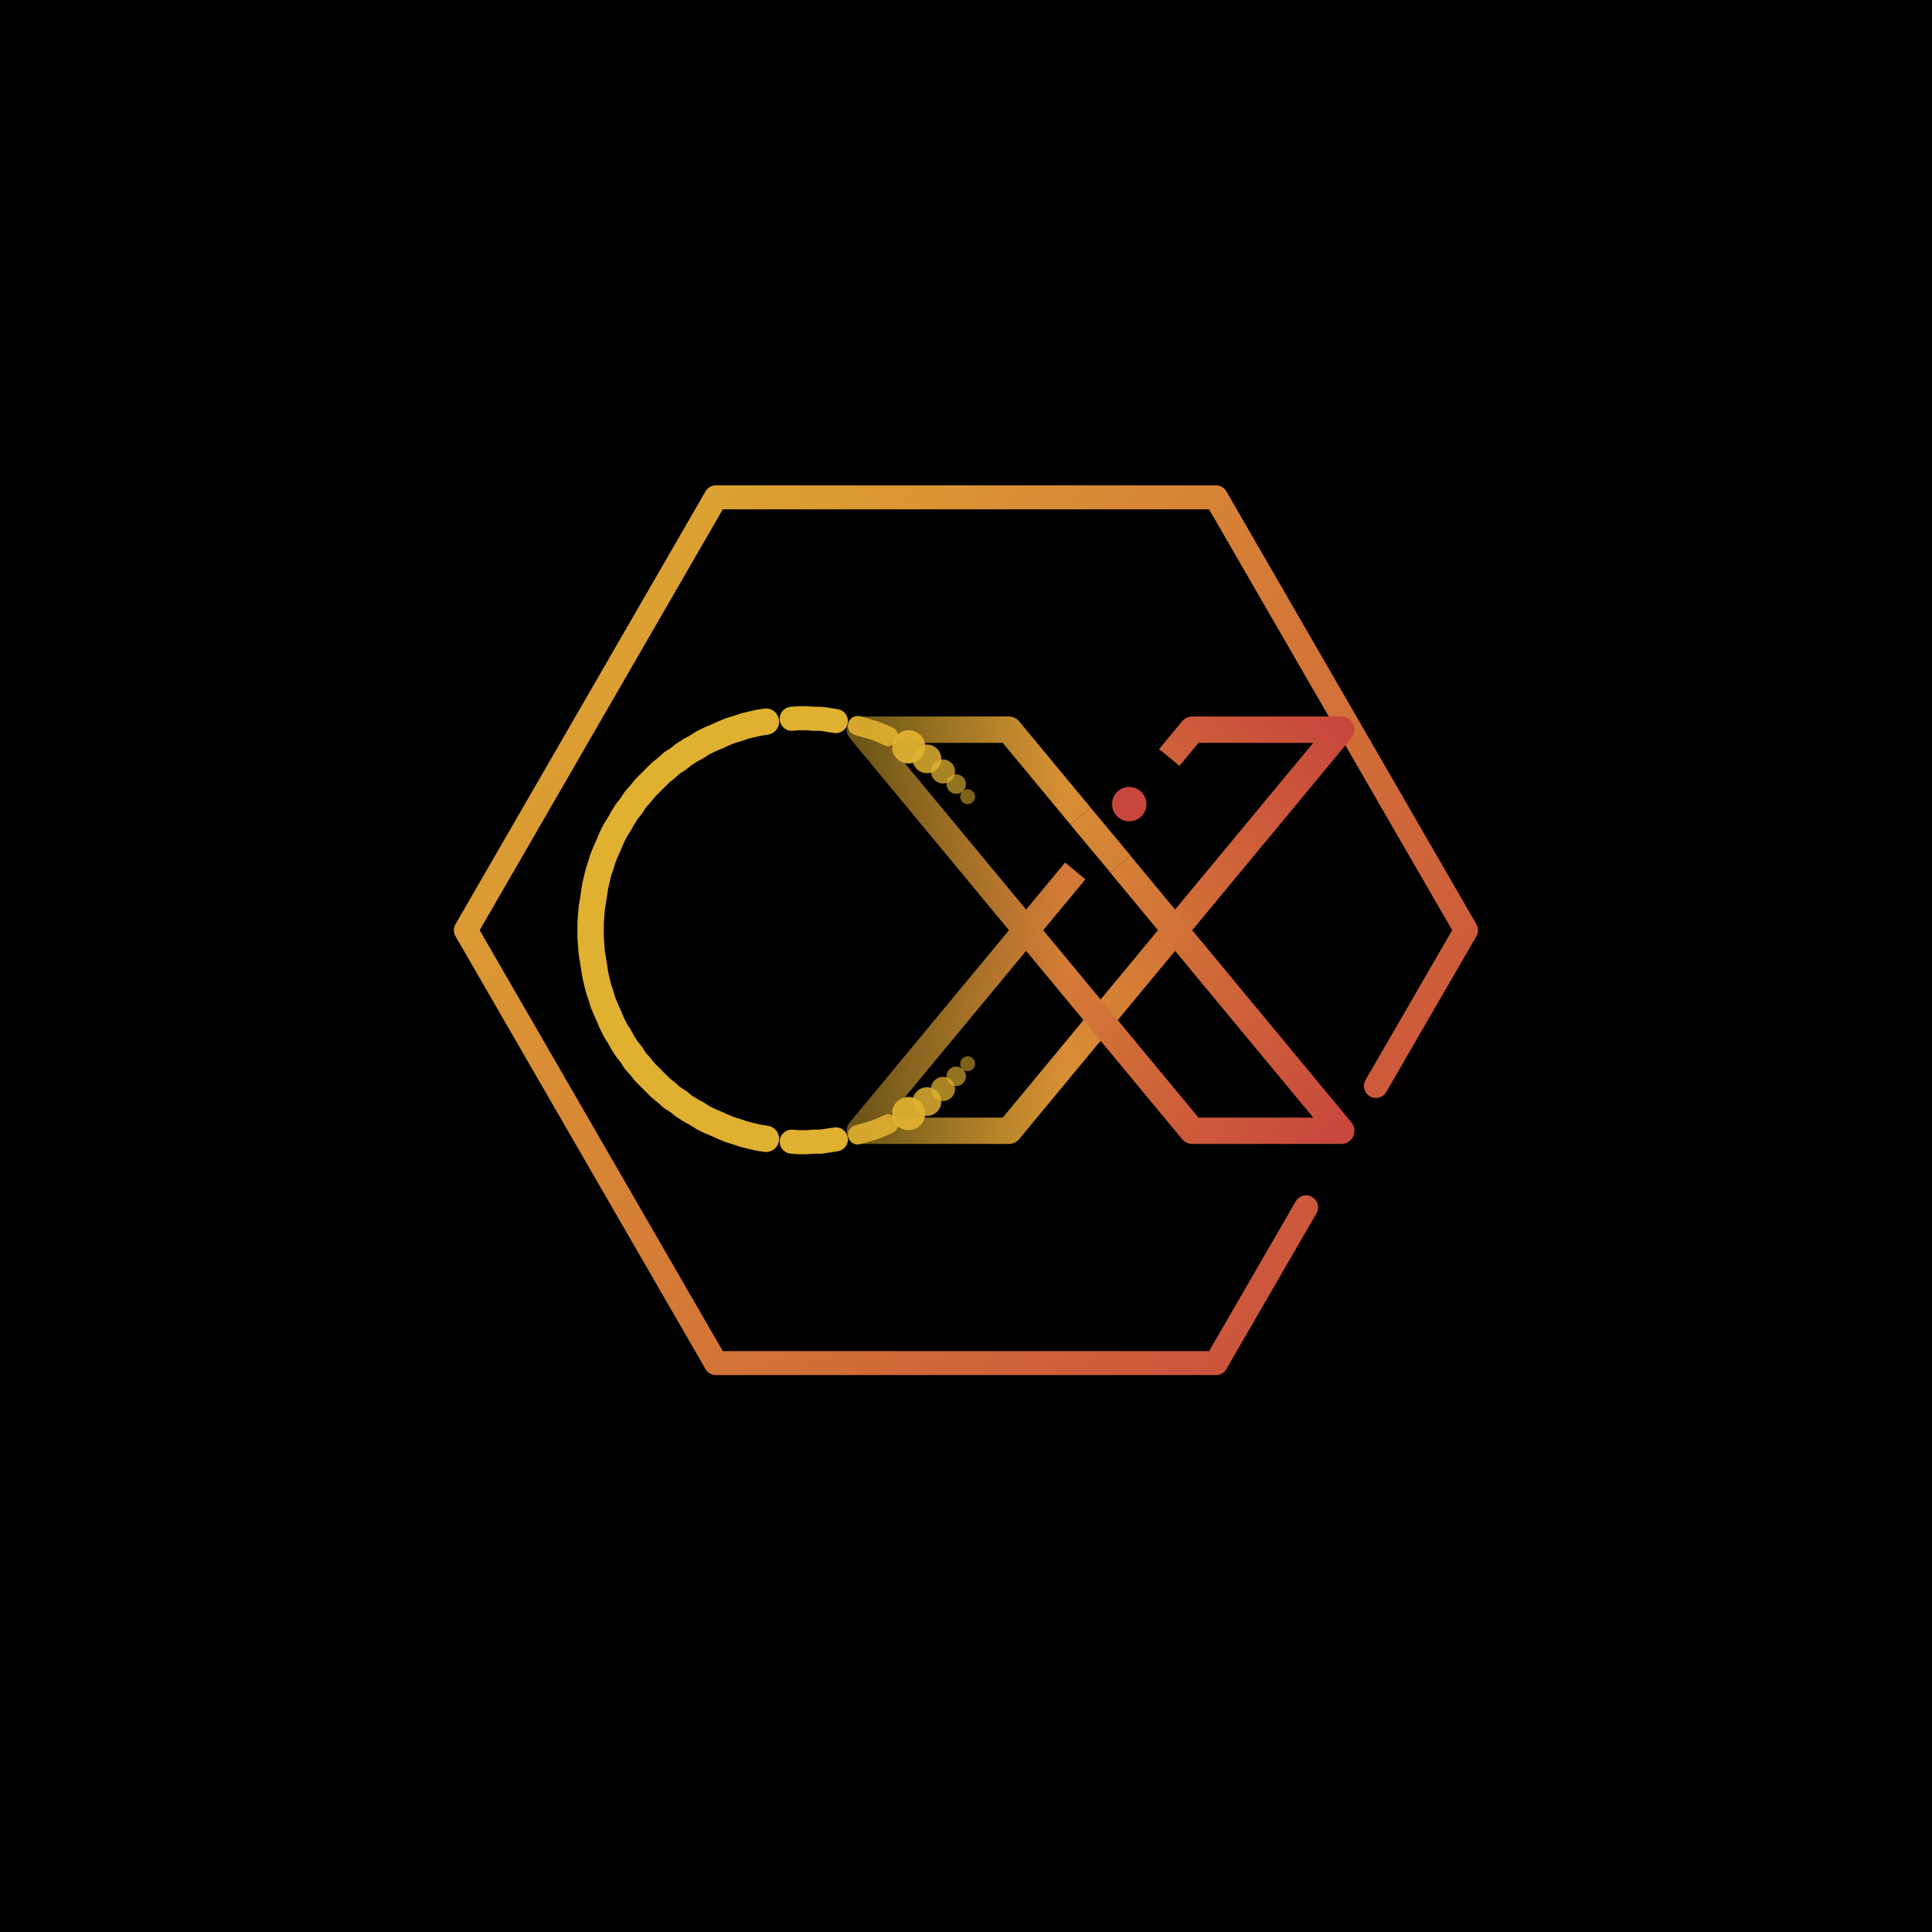
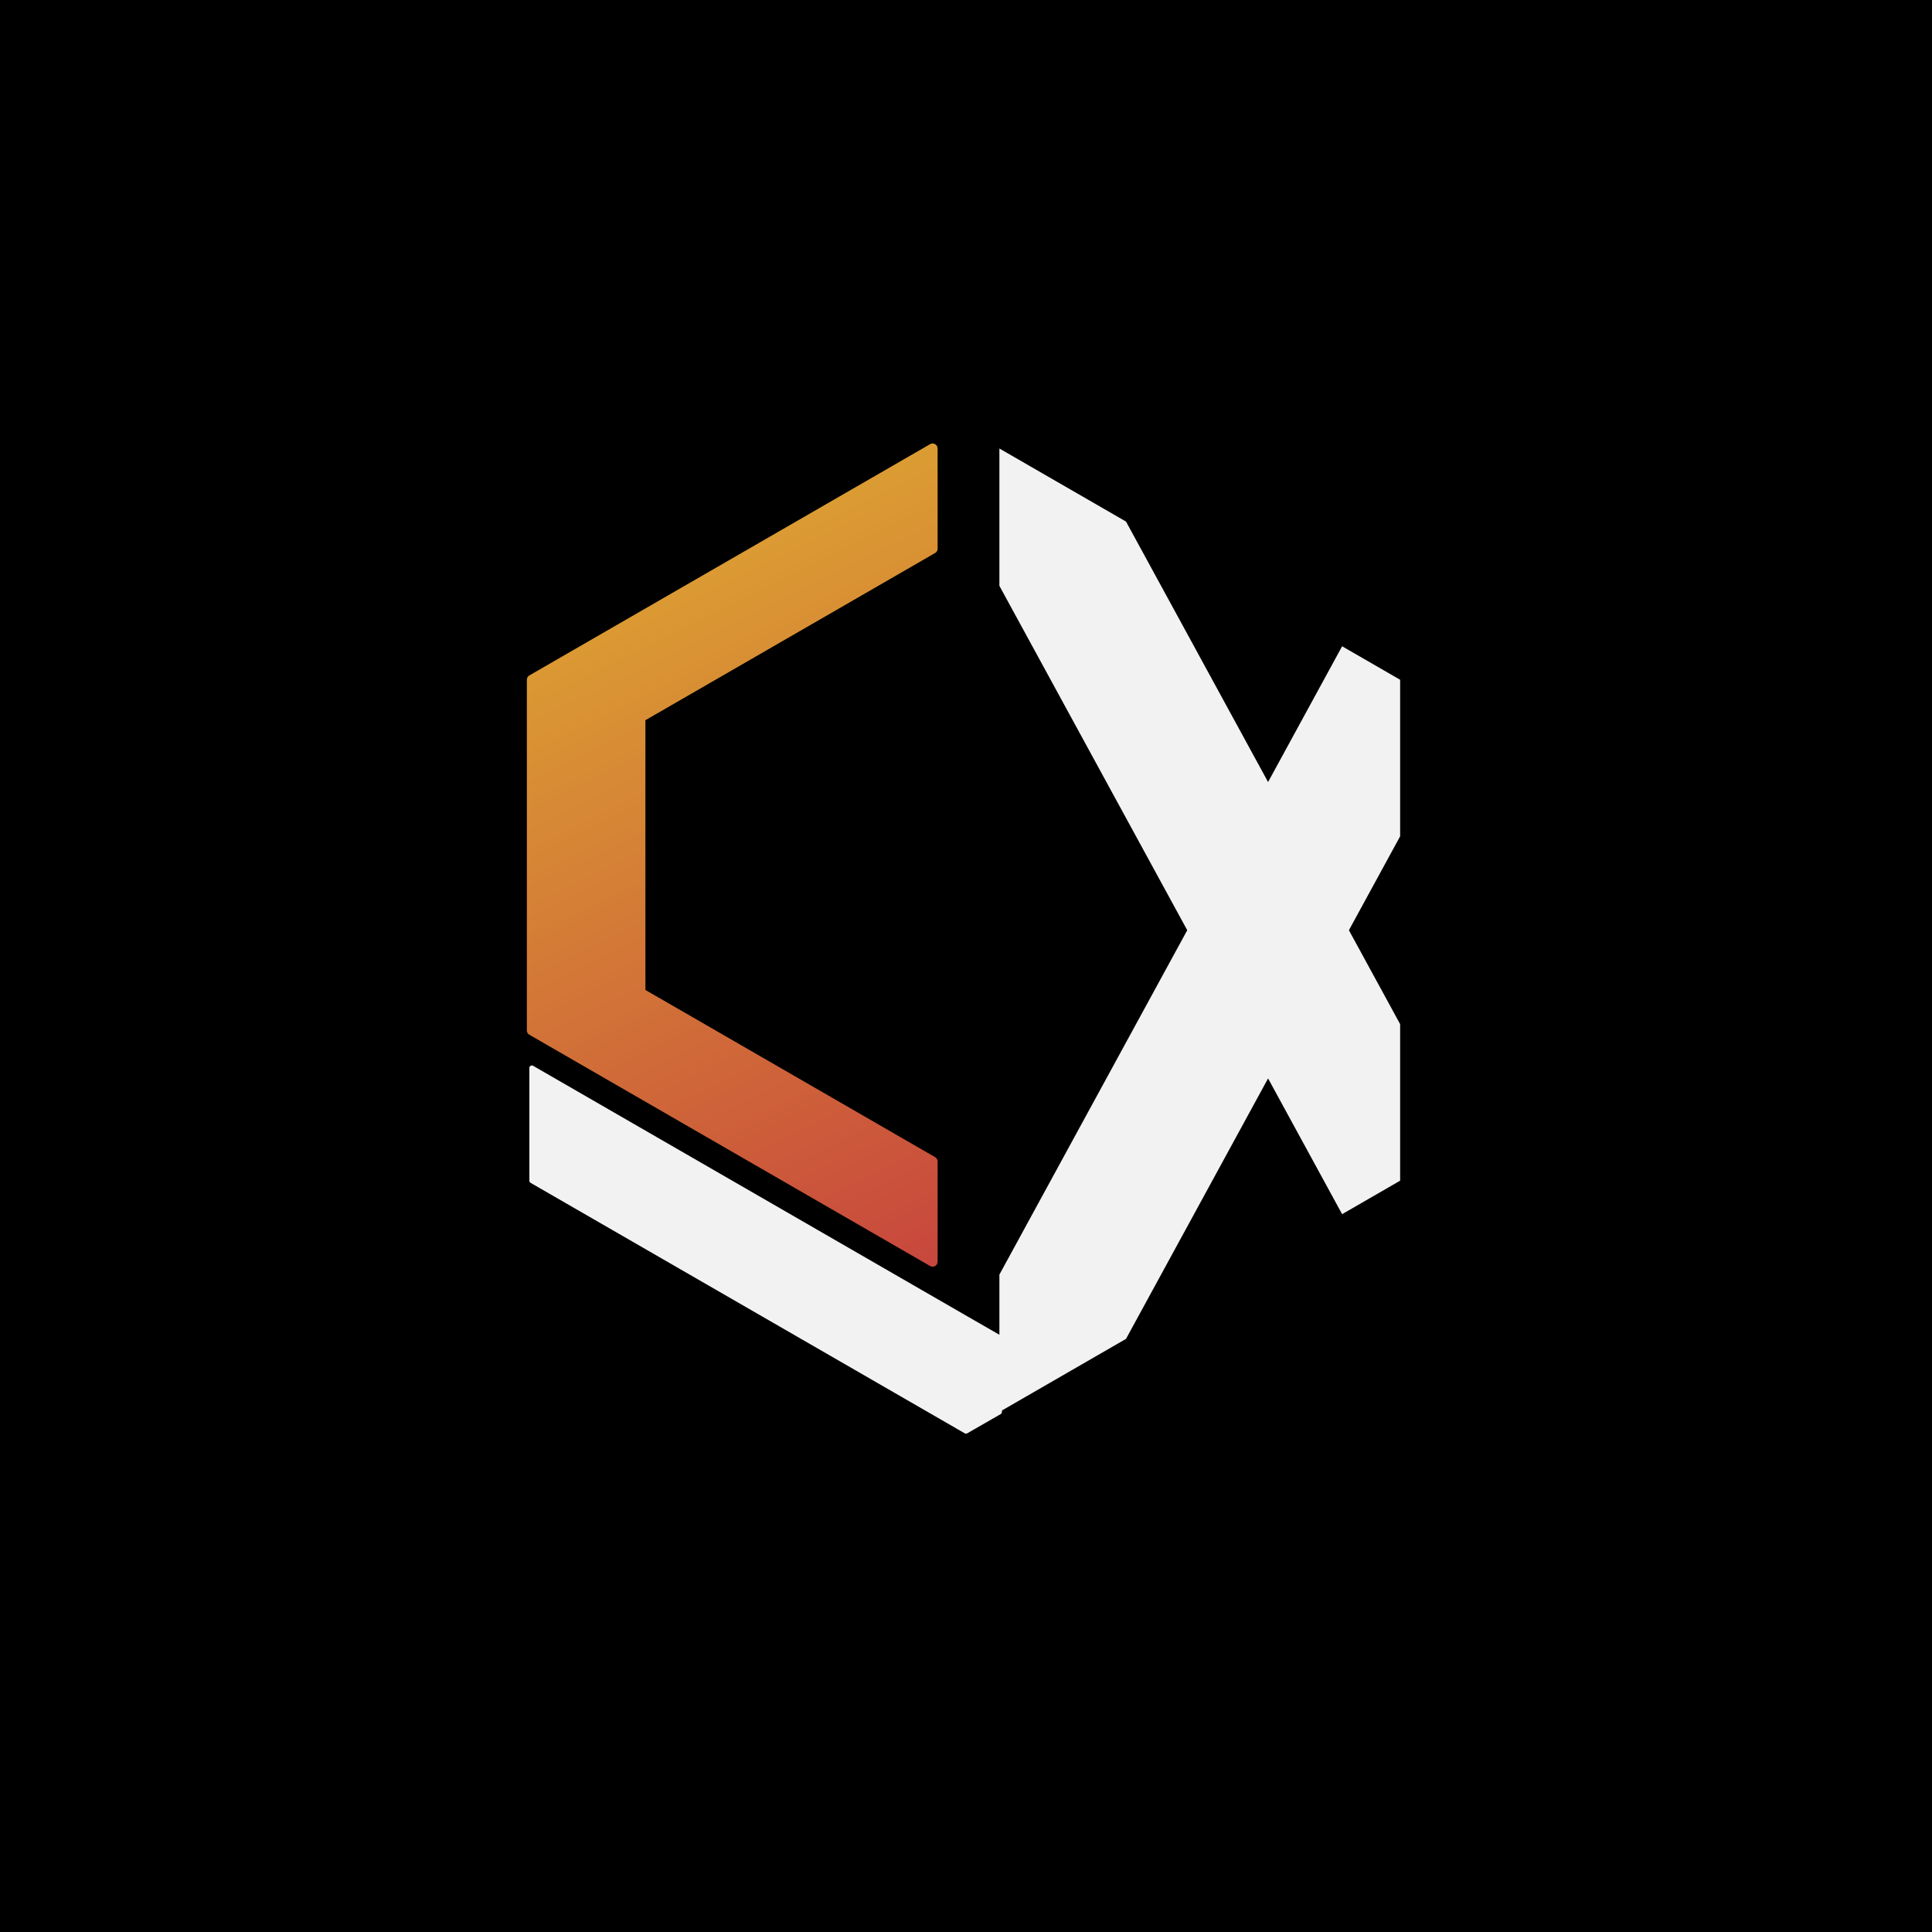
<svg xmlns="http://www.w3.org/2000/svg" viewBox="0 0 1080 1080">
  <rect width="1080" height="1080" fill="#000" />
-   <g transform="translate(462.8 374.4) scale(2.912)">
+   <g transform="translate(540.0 520.0) scale(4.667)">
    <defs>
-       <linearGradient id="cg" gradientUnits="userSpaceOnUse" x1="-40" y1="0" x2="50" y2="0">
-         <stop offset="0" stop-color="#E0B030" />
-         <stop offset="1" stop-color="#E0B030" />
-       </linearGradient>
-     </defs>
-     <defs>
-       <linearGradient id="hg" gradientUnits="userSpaceOnUse" x1="-69" y1="-33" x2="122" y2="133">
+       <linearGradient id="cgc" gradientUnits="userSpaceOnUse" x1="-52" y1="-58" x2="-4" y2="40">
        <stop offset="0" stop-color="#E0B030" />
        <stop offset="1" stop-color="#C8473D" />
      </linearGradient>
+       <clipPath id="rcl">
+         <polygon points="4,-57.7 52,-30 52,30 4,57.7" />
+       </clipPath>
    </defs>
-     <path d="M91.8 103.2 L74.5 133.1 L-21.5 133.1 L-69.5 50 L-21.5 -33.1 L74.5 -33.1 L122.5 50 L105.2 79.9" fill="none" stroke="url(#hg)" stroke-width="4.6" stroke-linecap="round" stroke-linejoin="round" />
-     <g transform="translate(26.5 50) scale(1.1) translate(-26.5 -50)">
-       <g transform="translate(0 0) scale(1)">
-         <defs>
-           <linearGradient id="fg" gradientUnits="userSpaceOnUse" x1="8" y1="0" x2="44" y2="0">
-             <stop offset="0" stop-color="#7d7d7d" />
-             <stop offset="1" stop-color="#fff" />
-           </linearGradient>
-           <mask id="fm" maskUnits="userSpaceOnUse" x="-40" y="-10" width="170" height="120">
-             <rect x="-40" y="-10" width="170" height="120" fill="url(#fg)" />
-           </mask>
-           <linearGradient id="g1" gradientUnits="userSpaceOnUse" x1="8" y1="15" x2="92" y2="85">
-             <stop offset="0" stop-color="#E0B030" />
-             <stop offset="1" stop-color="#C8473D" />
-           </linearGradient>
-           <linearGradient id="g2" gradientUnits="userSpaceOnUse" x1="92" y1="15" x2="8" y2="85">
-             <stop offset="0" stop-color="#C8473D" />
-             <stop offset="1" stop-color="#E0B030" />
-           </linearGradient>
-         </defs>
-         <g fill="none" stroke-width="4.6" stroke-linejoin="round" stroke-linecap="round" mask="url(#fm)">
-           <polygon points="66,15 92,15 34,85 8,85" stroke="url(#g2)" />
-           <polygon points="8,15 34,15 92,85 66,85" stroke="url(#g1)" />
-           <line x1="62.4" y1="20.2" x2="46" y2="40" stroke="#000" stroke-width="7.4" stroke-linecap="butt" />
-           <line x1="46.5" y1="30.1" x2="53.5" y2="38.5" stroke="#000" stroke-width="8.6" stroke-linecap="butt" />
-           <line x1="46.5" y1="30.1" x2="53.5" y2="38.5" stroke="url(#g1)" stroke-width="4.6" stroke-linecap="butt" />
-         </g>
-         <circle cx="55" cy="28" r="3" fill="#C8473D" />
-       </g>
-       <path d="M-8.4 13.6 L-9.7 13.8 L-11.0 14.1 L-12.2 14.4 L-13.4 14.8 L-14.7 15.2 L-15.9 15.7 L-17.0 16.2 L-18.2 16.7 L-19.4 17.3 L-20.5 18.0 L-21.6 18.6 L-22.7 19.3 L-23.7 20.1 L-24.8 20.8 L-25.8 21.7 L-26.8 22.5 L-27.7 23.4 L-28.6 24.3 L-29.5 25.2 L-30.3 26.2 L-31.2 27.2 L-31.9 28.3 L-32.7 29.3 L-33.4 30.4 L-34.0 31.5 L-34.7 32.6 L-35.3 33.8 L-35.8 35.0 L-36.3 36.1 L-36.8 37.3 L-37.2 38.6 L-37.6 39.8 L-37.9 41.0 L-38.2 42.3 L-38.4 43.6 L-38.6 44.9 L-38.8 46.1 L-38.9 47.4 L-39.0 48.7 L-39.0 50.0 L-39.0 51.3 L-38.9 52.6 L-38.8 53.9 L-38.6 55.1 L-38.4 56.4 L-38.2 57.7 L-37.9 59.0 L-37.6 60.2 L-37.2 61.4 L-36.8 62.7 L-36.3 63.9 L-35.8 65.0 L-35.3 66.2 L-34.7 67.4 L-34.0 68.5 L-33.4 69.6 L-32.7 70.7 L-31.9 71.7 L-31.2 72.8 L-30.3 73.8 L-29.5 74.8 L-28.6 75.7 L-27.7 76.6 L-26.8 77.5 L-25.8 78.3 L-24.8 79.2 L-23.7 79.9 L-22.7 80.7 L-21.6 81.4 L-20.5 82.0 L-19.4 82.7 L-18.2 83.3 L-17.0 83.8 L-15.9 84.3 L-14.7 84.8 L-13.4 85.2 L-12.2 85.6 L-11.0 85.9 L-9.7 86.2 L-8.4 86.4" fill="none" stroke="url(#cg)" stroke-width="4.6" stroke-linecap="round" stroke-linejoin="round" opacity="1" />
-       <path d="M-3.9 13.1 L-2.6 13.0 L-1.4 13.0 L-0.1 13.1 L1.2 13.1 L2.5 13.3 L3.8 13.5" fill="none" stroke="url(#cg)" stroke-width="4.2" stroke-linecap="round" stroke-linejoin="round" opacity="1" />
-       <path d="M7.6 14.3 L9.0 14.7 L10.4 15.1 L11.7 15.6 L13.0 16.2" fill="none" stroke="url(#cg)" stroke-width="3.4" stroke-linecap="round" stroke-linejoin="round" opacity="0.9" />
-       <circle cx="16.5" cy="18.0" r="2.9" fill="url(#cg)" opacity="0.95" />
-       <circle cx="19.7" cy="20.1" r="2.5" fill="url(#cg)" opacity="0.85" />
-       <circle cx="22.5" cy="22.3" r="2.1" fill="url(#cg)" opacity="0.75" />
-       <circle cx="24.8" cy="24.5" r="1.7" fill="url(#cg)" opacity="0.65" />
-       <circle cx="26.8" cy="26.7" r="1.3" fill="url(#cg)" opacity="0.55" />
-       <path d="M-3.9 86.9 L-2.6 87.0 L-1.4 87.0 L-0.1 86.9 L1.2 86.9 L2.5 86.7 L3.8 86.5" fill="none" stroke="url(#cg)" stroke-width="4.2" stroke-linecap="round" stroke-linejoin="round" opacity="1" />
-       <path d="M7.6 85.7 L9.0 85.3 L10.4 84.9 L11.7 84.4 L13.0 83.8" fill="none" stroke="url(#cg)" stroke-width="3.4" stroke-linecap="round" stroke-linejoin="round" opacity="0.9" />
-       <circle cx="16.5" cy="82.0" r="2.9" fill="url(#cg)" opacity="0.95" />
-       <circle cx="19.7" cy="79.9" r="2.5" fill="url(#cg)" opacity="0.85" />
-       <circle cx="22.5" cy="77.7" r="2.1" fill="url(#cg)" opacity="0.75" />
-       <circle cx="24.8" cy="75.5" r="1.7" fill="url(#cg)" opacity="0.65" />
-       <circle cx="26.8" cy="73.3" r="1.3" fill="url(#cg)" opacity="0.55" />
+     <polygon points="-52,-30 -4,-57.7 -4,-45.7 -39,-25.5 -39,7.5 -4,27.7 -4,39.7 -52,12" fill="url(#cgc)" stroke="url(#cgc)" stroke-width="1.2" stroke-linejoin="round" />
+     <g clip-path="url(#rcl)" stroke="#f2f2f2" stroke-width="17">
+       <line x1="-2" y1="-70" x2="58" y2="40" />
+       <line x1="58" y1="-40" x2="-2" y2="70" />
    </g>
+     <polygon points="-52,16.5 0,46.5 4,48.8 4,57.7 0,60 -52,30" fill="#f2f2f2" stroke="#f2f2f2" stroke-width=".6" stroke-linejoin="round" />
  </g>
</svg>
